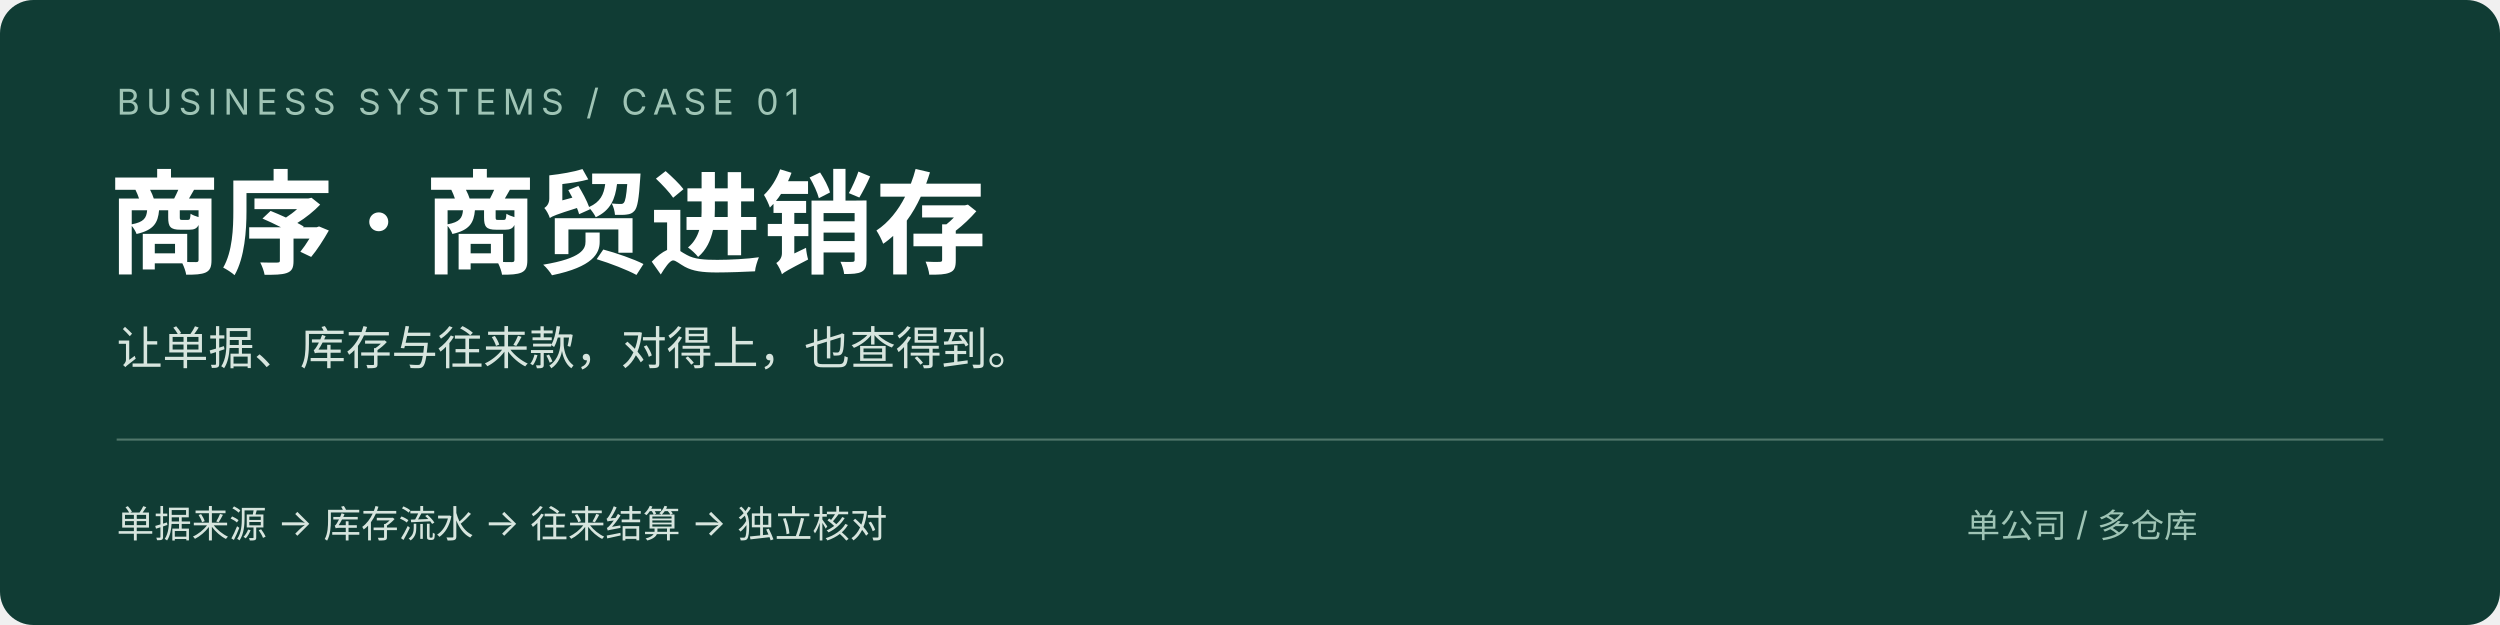
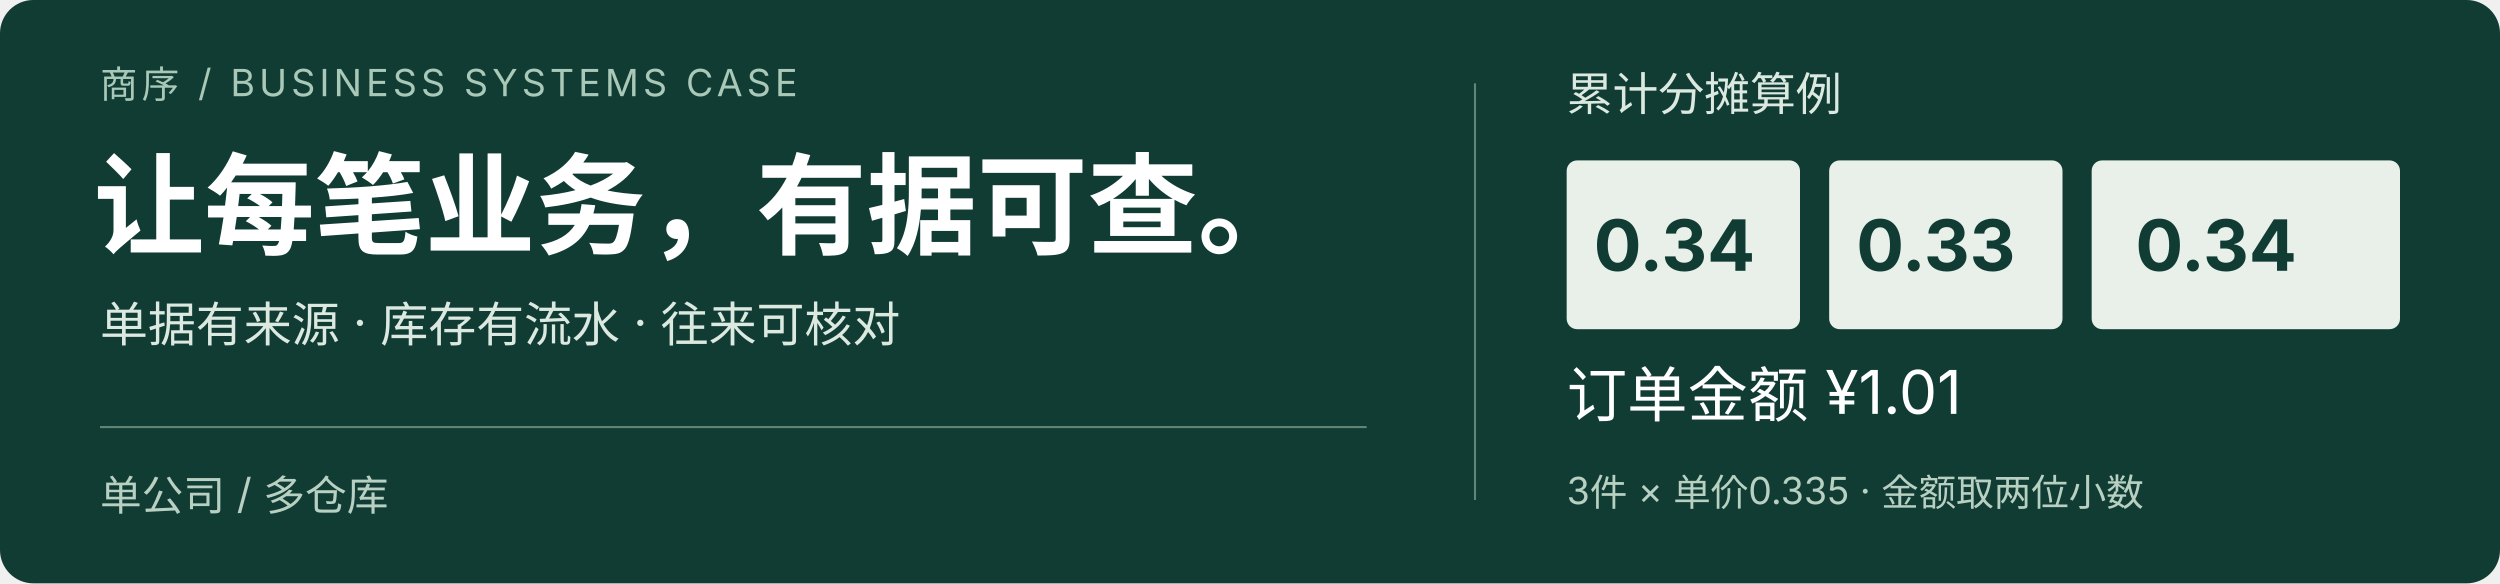
- <svg xmlns="http://www.w3.org/2000/svg" width="1200" height="300" viewBox="0 0 1200 300" role="img" aria-labelledby="title desc">
-   <rect width="1200" height="300" rx="16" fill="#103c34" />
+ <svg xmlns="http://www.w3.org/2000/svg" width="1200" height="280" viewBox="0 0 1200 280" role="img" aria-labelledby="title desc">
+   <rect width="1200" height="280" rx="16" fill="#103c34" />
  <g font-family="-apple-system,BlinkMacSystemFont,Segoe UI,PingFang SC,Microsoft YaHei,sans-serif">
-     <text x="56" y="55" fill="#9fc4b5" font-size="17" letter-spacing="3">BUSINESS SYSTEMS / CASE 01</text>
-     <text x="52" y="127" fill="#ffffff" font-size="54" font-weight="650">商序 · 商贸进销存</text>
-     <text x="56" y="175" fill="#d7e5de" font-size="22">让单据、库存与往来款，对得上，也查得到。</text>
-     <path d="M56 211H1144" stroke="#50766a" />
-     <text x="56" y="258" fill="#d7e5de" font-size="18">单据来源 → 库存流水 → 往来结算 → 独立核对</text>
-     <text x="944" y="258" fill="#9fc4b5" font-size="16">单公司 / 多仓库</text>
+     <text x="48" y="47" fill="#a9c8b7" font-size="18" letter-spacing="2">商序 / BUSINESS SYSTEMS CASE</text>
+     <text x="45" y="118" fill="#ffffff" font-size="53" font-weight="650">让每笔业务，有据可查。</text>
+     <text x="48" y="164" fill="#dce9e0" font-size="23">单据有来源 · 库存有流水 · 往来可核对</text>
+     <path d="M48 205H656" stroke="#638575" />
+     <text x="48" y="245" fill="#b7d0c1" font-size="20">单公司 / 多仓库</text>
+     <path d="M708 40V240" stroke="#638575" />
+     <text x="752" y="53" fill="#dce9e0" font-size="22">累计分摊算例</text>
+     <g fill="#e8f0e9">
+       <rect x="752" y="77" width="112" height="81" rx="5" />
+       <rect x="878" y="77" width="112" height="81" rx="5" />
+       <rect x="1004" y="77" width="148" height="81" rx="5" />
+     </g>
+     <g fill="#103c34" font-size="34" font-weight="650">
+       <text x="765" y="130">0.34</text>
+       <text x="891" y="130">0.33</text>
+       <text x="1025" y="130">0.34</text>
+     </g>
+     <text x="752" y="200" fill="#ffffff" font-size="29">订单金额 ¥1.01</text>
+     <text x="752" y="242" fill="#b7d0c1" font-size="18">3件 × 单价0.335 · 金额取两位小数</text>
  </g>
</svg>
